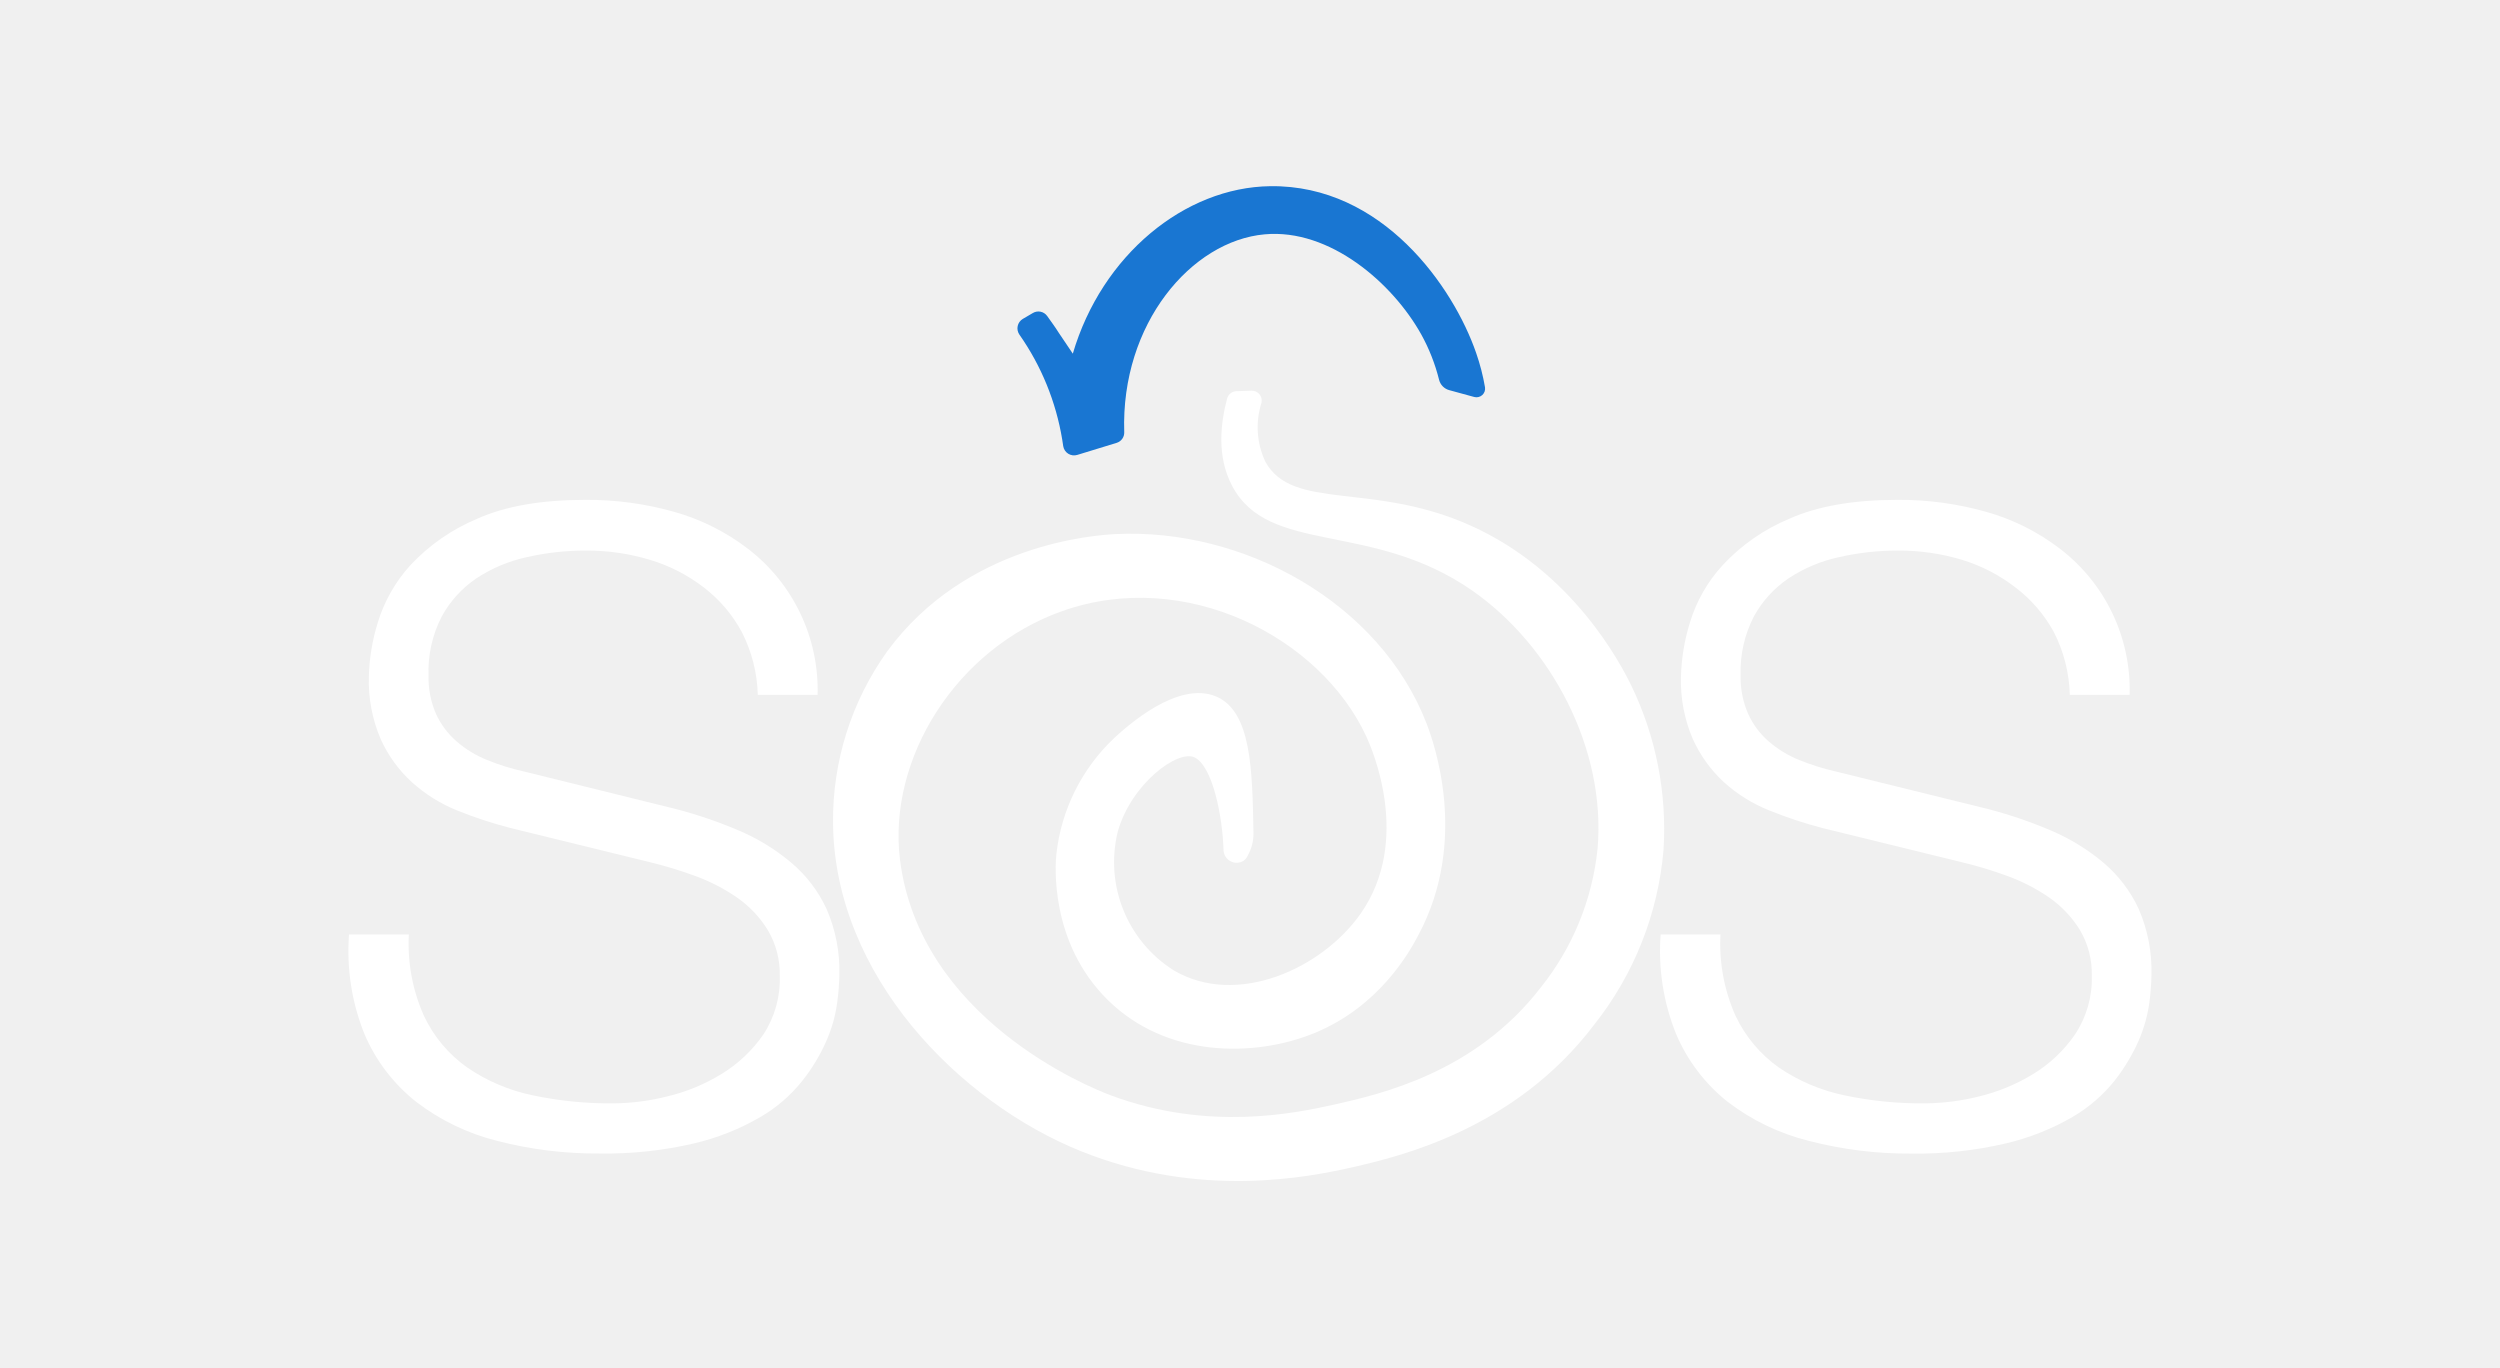
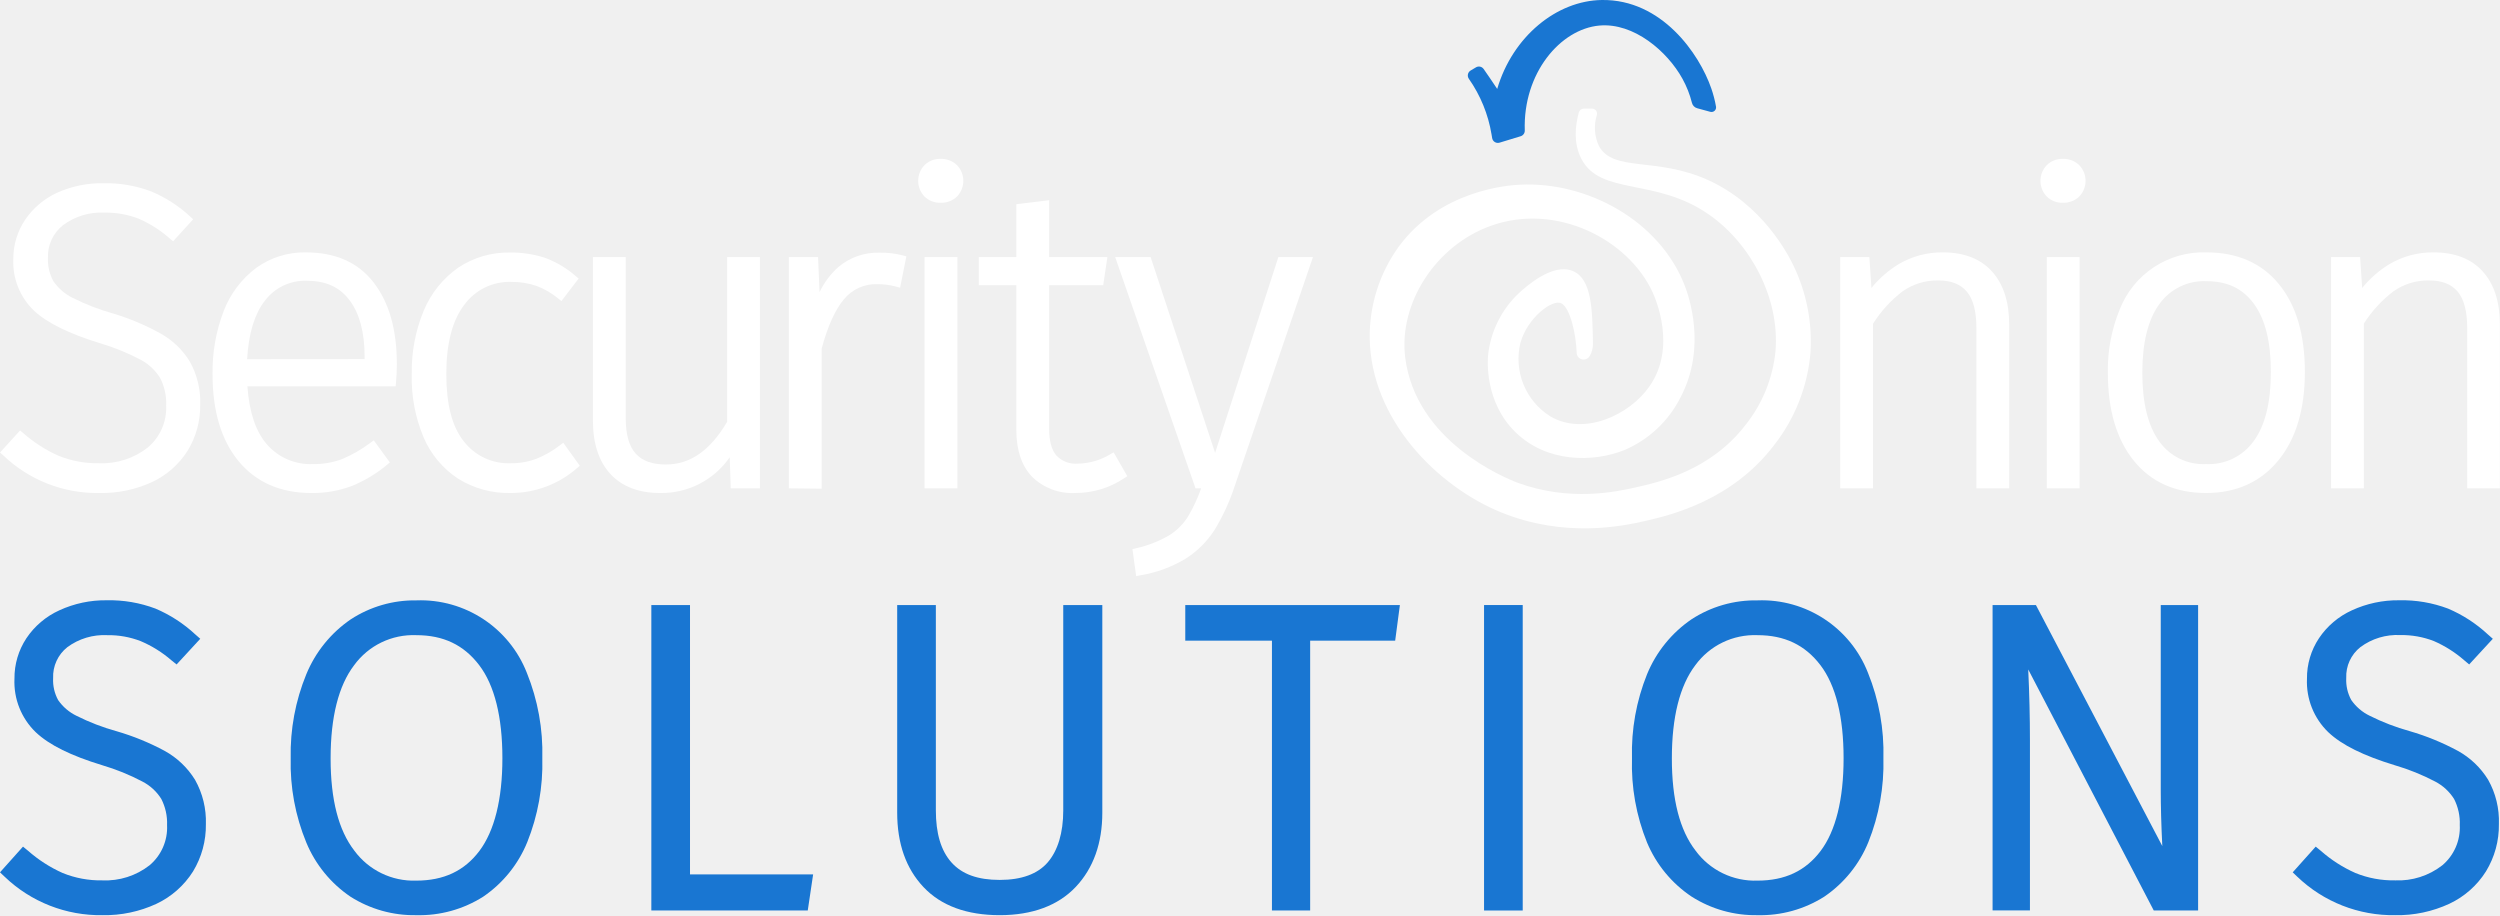
- <svg xmlns="http://www.w3.org/2000/svg" viewBox="0 0 312.59 171">
+ <svg xmlns="http://www.w3.org/2000/svg" viewBox="0 0 497.86 182.25">
  <defs>
    <style>.cls-1{fill:#fff;}.cls-2{fill:#1976d2;}</style>
  </defs>
  <g id="Layer_1" data-name="Layer 1">
    <g id="Onion">
-       <path id="Flesh" class="cls-1" d="M155.46,107.65A1.62,1.62,0,0,0,156,107a5.55,5.55,0,0,0,.73-2.82c-.14-8-.27-15.23-4.68-17.1-4.8-2-11.1,3.71-12.67,5.14a23.53,23.53,0,0,0-7.3,14.6c-.12,1.19-.9,11,6.45,18.23s18.28,7.16,25.7,4.17c8.19-3.31,12-10.15,13.15-12.36,6.28-11.8,1.91-24,1-26.38C172.49,75.26,155.43,66,139.5,66.78c-2.56.13-18.71,1.2-28.58,14.68a36.27,36.27,0,0,0-6.76,21.48c.18,19.09,15.83,34.9,31,41,14.92,6,28.39,3.26,34,2,5.81-1.35,20.24-4.7,30.18-17.83A40.72,40.72,0,0,0,208,106.27a41.21,41.21,0,0,0-4-20.49c-1.32-2.72-7.29-14.3-20.11-20.06-12.31-5.53-22.28-1.79-25.68-8a10.07,10.07,0,0,1-.48-7.35,1.24,1.24,0,0,0-1.25-1.52l-1.88.06a1.25,1.25,0,0,0-1.17.94c-.79,3-1.33,7.14.6,10.84,4.57,8.8,17.46,4.35,30.09,13.18,9.81,6.85,16.73,19.74,15.63,32.28a33.16,33.16,0,0,1-7.1,17.32c-8.22,10.68-20.1,13.35-25.81,14.64C162,139.18,151.19,141.5,139,137c-3.14-1.15-24-9.8-26.47-29.51-1.55-12.61,7-26.39,20.31-31.09,15.39-5.44,32.25,3.26,38,15.69.68,1.47,5.73,12.93-.7,22.13-4.79,6.86-15.46,11.77-23.38,7.11a16,16,0,0,1-7-17.34c1.68-6,7.54-10.32,9.62-9.28,2.23,1.12,3.48,7.27,3.61,11.65A1.64,1.64,0,0,0,155.46,107.65Z" />
-       <path id="Stem" class="cls-2" d="M139.63,55.37l-4.93,1.51a1.37,1.37,0,0,1-1.76-1.1l-.13-.85a31.93,31.93,0,0,0-5.36-13.11,1.37,1.37,0,0,1,.43-1.94l1.26-.74a1.35,1.35,0,0,1,1.8.38c.48.68,1,1.38,1.45,2.1l1.75,2.6c3.63-12.34,14-20.8,24.68-20.94,14.05-.19,22.91,12.62,25.75,20.85a26.57,26.57,0,0,1,1.11,4.3,1.08,1.08,0,0,1-1.34,1.21l-3.14-.86a1.79,1.79,0,0,1-1.26-1.28,23.44,23.44,0,0,0-2.23-5.68c-3.58-6.43-11.44-13.26-19.58-12.52-9.16.82-18,11.18-17.56,24.73A1.34,1.34,0,0,1,139.63,55.37Z" />
+       <path id="Flesh" class="cls-1" d="M316.18,71.34a1.27,1.27,0,0,0,.44-.51,4.74,4.74,0,0,0,.61-2.39c-.12-6.79-.22-12.88-4-14.46-4-1.72-9.38,3.14-10.7,4.35a19.82,19.82,0,0,0-6.18,12.34c-.1,1-.76,9.34,5.46,15.41s15.45,6.06,21.72,3.53a22.25,22.25,0,0,0,11.12-10.45c5.31-10,1.62-20.31.85-22.3-5-12.9-19.38-20.75-32.85-20.08-2.17.11-15.82,1-24.16,12.42a30.55,30.55,0,0,0-5.72,18.16C273,83.5,286.19,96.87,299,102.06c12.62,5.1,24,2.76,28.79,1.65s17.12-4,25.52-15.08a34.47,34.47,0,0,0,7.24-18.46,34.85,34.85,0,0,0-3.41-17.32c-1.12-2.3-6.17-12.09-17-17-10.42-4.68-18.85-1.52-21.72-6.77a8.56,8.56,0,0,1-.41-6.21A1,1,0,0,0,317,21.63l-1.6,0a1.05,1.05,0,0,0-1,.8c-.67,2.51-1.12,6,.5,9.17,3.87,7.44,14.77,3.67,25.45,11.14,8.3,5.79,14.14,16.69,13.22,27.29a28,28,0,0,1-6,14.65c-6.95,9-17,11.29-21.82,12.38-4,.9-13.19,2.87-23.54-.93-2.65-1-20.33-8.29-22.38-25C278.53,60.55,285.77,48.9,297,44.93c13-4.6,27.26,2.75,32.1,13.26.57,1.25,4.84,10.93-.6,18.72-4,5.79-13.07,9.94-19.77,6a13.5,13.5,0,0,1-5.94-14.67c1.42-5,6.37-8.72,8.13-7.84s2.95,6.14,3.06,9.85A1.38,1.38,0,0,0,316.18,71.34Z" />
+       <path id="Stem" class="cls-2" d="M302.8,27.14l-4.17,1.27a1.15,1.15,0,0,1-1.48-.93l-.12-.72a26.93,26.93,0,0,0-4.53-11.09,1.15,1.15,0,0,1,.37-1.63l1.06-.63a1.15,1.15,0,0,1,1.52.32c.41.58.82,1.17,1.23,1.78l1.48,2.2C301.23,7.27,310,.12,319,0,330.9-.16,338.4,10.67,340.8,17.63a23.37,23.37,0,0,1,.94,3.64.91.91,0,0,1-1.14,1L338,21.56a1.47,1.47,0,0,1-1.06-1.08,20,20,0,0,0-1.89-4.8c-3-5.44-9.68-11.21-16.55-10.59-7.75.7-15.23,9.46-14.85,20.91A1.16,1.16,0,0,1,302.8,27.14Z" />
    </g>
-     <path class="cls-1" d="M217,127a16.64,16.64,0,0,0,5.45,6.5,22.8,22.8,0,0,0,8.19,3.46,46.64,46.64,0,0,0,10.12,1,29,29,0,0,0,6.71-.87,23.59,23.59,0,0,0,6.77-2.81,17.13,17.13,0,0,0,5.22-4.95,12.58,12.58,0,0,0,2.09-7.32,10.76,10.76,0,0,0-1.48-5.72,13.82,13.82,0,0,0-3.85-4.07,23.25,23.25,0,0,0-5.23-2.69,48.72,48.72,0,0,0-5.61-1.7l-17.49-4.29a54.5,54.5,0,0,1-6.65-2.2,19,19,0,0,1-5.67-3.52,16.8,16.8,0,0,1-3.9-5.4,18.36,18.36,0,0,1-1.49-7.8,25,25,0,0,1,1.1-6.71,18.53,18.53,0,0,1,4.13-7.26,23.9,23.9,0,0,1,8.3-5.78Q229,62.5,237.24,62.5A39.71,39.71,0,0,1,248.35,64a27.31,27.31,0,0,1,9.24,4.63,22.18,22.18,0,0,1,8.69,18.25H258.8a18.25,18.25,0,0,0-2-7.86A17.53,17.53,0,0,0,252,73.45,20.84,20.84,0,0,0,245.33,70a27.26,27.26,0,0,0-8-1.16,32.83,32.83,0,0,0-7.42.83,18.48,18.48,0,0,0-6.27,2.64,13.72,13.72,0,0,0-4.35,4.78,15,15,0,0,0-1.65,7.37,11.28,11.28,0,0,0,.94,4.79,10,10,0,0,0,2.58,3.46,13.64,13.64,0,0,0,3.8,2.32,30,30,0,0,0,4.56,1.43l19.14,4.72a56.37,56.37,0,0,1,7.87,2.7,26,26,0,0,1,6.49,4,16.78,16.78,0,0,1,4.4,5.78,19.39,19.39,0,0,1,1.59,8.25,30.14,30.14,0,0,1-.27,3.51,18.27,18.27,0,0,1-1.32,4.68,23.68,23.68,0,0,1-3,5,19,19,0,0,1-5.28,4.56,30.5,30.5,0,0,1-8.31,3.3A48.67,48.67,0,0,1,239,144.24a49.64,49.64,0,0,1-12.87-1.6A27.67,27.67,0,0,1,216,137.75a21.61,21.61,0,0,1-6.43-8.47,27.7,27.7,0,0,1-1.93-12.44h7.48A22.12,22.12,0,0,0,217,127Z" />
-     <path class="cls-1" d="M53,127a16.51,16.51,0,0,0,5.44,6.49,22.62,22.62,0,0,0,8.2,3.47,46.58,46.58,0,0,0,10.12,1,28.47,28.47,0,0,0,6.71-.88,23.23,23.23,0,0,0,6.76-2.8,17.27,17.27,0,0,0,5.23-4.95A12.58,12.58,0,0,0,97.5,122,10.74,10.74,0,0,0,96,116.29a13.57,13.57,0,0,0-3.85-4.07,23.18,23.18,0,0,0-5.22-2.69,50.89,50.89,0,0,0-5.61-1.71l-17.49-4.29a53.47,53.47,0,0,1-6.66-2.19,19.08,19.08,0,0,1-5.66-3.53,16.52,16.52,0,0,1-3.91-5.39,18.42,18.42,0,0,1-1.48-7.81,24.72,24.72,0,0,1,1.1-6.71,18.77,18.77,0,0,1,4.12-7.26,24.16,24.16,0,0,1,8.31-5.77q5.28-2.37,13.53-2.37A39.76,39.76,0,0,1,84.3,64a27.31,27.31,0,0,1,9.24,4.63,22.26,22.26,0,0,1,8.69,18.25H94.75a18.26,18.26,0,0,0-2-7.86A17.41,17.41,0,0,0,88,73.45,20.73,20.73,0,0,0,81.27,70a27.19,27.19,0,0,0-8-1.16,33,33,0,0,0-7.43.83,18.65,18.65,0,0,0-6.27,2.64,13.7,13.7,0,0,0-4.34,4.78,15,15,0,0,0-1.65,7.37,11.43,11.43,0,0,0,.93,4.79,10.13,10.13,0,0,0,2.59,3.46,13.32,13.32,0,0,0,3.79,2.31,28,28,0,0,0,4.57,1.43l19.14,4.73a56.23,56.23,0,0,1,7.86,2.7,25.78,25.78,0,0,1,6.49,4,16.72,16.72,0,0,1,4.4,5.77,19.3,19.3,0,0,1,1.6,8.25,28.55,28.55,0,0,1-.28,3.52,17.5,17.5,0,0,1-1.32,4.68,22.58,22.58,0,0,1-3,5,18.63,18.63,0,0,1-5.28,4.57,30.3,30.3,0,0,1-8.3,3.3A48.71,48.71,0,0,1,75,144.23a49.65,49.65,0,0,1-12.87-1.59A27.61,27.61,0,0,1,52,137.74a21.58,21.58,0,0,1-6.44-8.47,27.8,27.8,0,0,1-1.92-12.43h7.48A22.12,22.12,0,0,0,53,127Z" />
+     <path class="cls-1" d="M393.59,97.25V65.34c0-3.36-.65-5.81-1.94-7.3s-3.12-2.19-5.68-2.19A11.92,11.92,0,0,0,378.91,58,24.7,24.7,0,0,0,373,64.47V97.25h-6.53V51.19h5.8l.41,6.16a21.11,21.11,0,0,1,5.4-4.73,16.87,16.87,0,0,1,8.83-2.36c4.24,0,7.54,1.29,9.81,3.83s3.4,6.08,3.4,10.57V97.25Z" />
+     <path class="cls-1" d="M407.61,97.25V51.19h6.53V97.25Zm3.18-56.87a4.36,4.36,0,0,1-3.2-1.25,4.51,4.51,0,0,1,0-6.23,4.33,4.33,0,0,1,3.2-1.26,4.45,4.45,0,0,1,3.29,1.26,4.51,4.51,0,0,1,0,6.23A4.49,4.49,0,0,1,410.79,40.38Z" />
+     <path class="cls-1" d="M439.35,98.18c-6.12,0-11-2.17-14.44-6.46s-5.14-10.11-5.14-17.46a31.53,31.53,0,0,1,2.36-12.64,17.89,17.89,0,0,1,17.3-11.36c6.12,0,11,2.14,14.44,6.37S459,66.68,459,74.09s-1.76,13.26-5.24,17.55S445.41,98.18,439.35,98.18ZM439.43,56a10.89,10.89,0,0,0-9.38,4.52c-2.27,3.08-3.42,7.69-3.42,13.72S427.77,84.82,430,87.9a10.78,10.78,0,0,0,9.34,4.52,11,11,0,0,0,9.43-4.53c2.29-3.07,3.46-7.72,3.46-13.8s-1.14-10.54-3.38-13.59S443.56,56,439.43,56Z" />
+     <path class="cls-1" d="M491.33,97.25V65.34c0-3.36-.65-5.81-1.93-7.3s-3.12-2.19-5.68-2.19A11.92,11.92,0,0,0,476.66,58a24.87,24.87,0,0,0-5.91,6.43V97.25h-6.53V51.19H470l.41,6.16a21.11,21.11,0,0,1,5.4-4.73,16.86,16.86,0,0,1,8.82-2.36c4.25,0,7.55,1.29,9.82,3.83s3.39,6.08,3.39,10.57V97.25Z" />
+     <path class="cls-1" d="M19.77,98.18A27,27,0,0,1,.61,90.65L0,90.12,4,85.72l.6.51a27.81,27.81,0,0,0,7,4.51,20.42,20.42,0,0,0,8.1,1.51,14.74,14.74,0,0,0,9.73-3.13,10.32,10.32,0,0,0,3.66-8.4,10.82,10.82,0,0,0-1.21-5.46,10.15,10.15,0,0,0-3.95-3.66,44.29,44.29,0,0,0-8.13-3.29c-6-1.84-10.43-4-13.06-6.47A13.44,13.44,0,0,1,2.65,51.57,13.94,13.94,0,0,1,5,43.77a15.49,15.49,0,0,1,6.36-5.38,21.53,21.53,0,0,1,9.23-1.9,25.39,25.39,0,0,1,9.52,1.63,26.49,26.49,0,0,1,7.76,5l.6.55-4,4.38-.59-.49a23.34,23.34,0,0,0-6.24-4,18.1,18.1,0,0,0-6.84-1.22,12.78,12.78,0,0,0-8.25,2.5,7.94,7.94,0,0,0-3,6.56,8.76,8.76,0,0,0,1.11,4.64,10,10,0,0,0,3.83,3.29,45.39,45.39,0,0,0,8.09,3.12A48.09,48.09,0,0,1,32,66.43,15.91,15.91,0,0,1,37.8,72a16.41,16.41,0,0,1,2.07,8.57,17.1,17.1,0,0,1-2.5,9.18A16.83,16.83,0,0,1,30.28,96,24,24,0,0,1,19.77,98.18Z" />
+     <path class="cls-1" d="M62,98.18c-6.12,0-11-2.13-14.47-6.32s-5.2-10-5.2-17.26a33.68,33.68,0,0,1,2.22-12.67,19.52,19.52,0,0,1,6.48-8.59,16.4,16.4,0,0,1,9.86-3.08c5.9,0,10.46,2,13.56,6.05s4.58,9.42,4.58,16.25c0,1.26-.06,2.49-.17,3.65l-.07.72H49.27c.36,5.15,1.66,9,3.87,11.55a11.48,11.48,0,0,0,9.13,3.94,15.86,15.86,0,0,0,5.87-1,26.36,26.36,0,0,0,5.65-3.26l.64-.47,3.21,4.4-.58.48a26.38,26.38,0,0,1-7,4.21A21.93,21.93,0,0,1,62,98.18ZM72.61,71.51V71c0-4.79-1-8.56-3-11.21s-4.73-3.88-8.58-3.88a10,10,0,0,0-8.3,4c-2,2.55-3.22,6.45-3.52,11.62Z" />
+     <path class="cls-1" d="M101.63,98.18a19,19,0,0,1-10.38-2.84,18.59,18.59,0,0,1-6.88-8.21A30.41,30.41,0,0,1,82,74.52a31.46,31.46,0,0,1,2.4-12.69,19.66,19.66,0,0,1,6.87-8.54,18,18,0,0,1,10.31-3,21.2,21.2,0,0,1,7.07,1.1,19.68,19.68,0,0,1,6,3.59l.58.49-3.43,4.49-.64-.52a15.12,15.12,0,0,0-4.31-2.5,14.89,14.89,0,0,0-5-.8,11.13,11.13,0,0,0-9.4,4.57c-2.37,3.1-3.57,7.73-3.57,13.75S90,84.92,92.35,87.87a11.2,11.2,0,0,0,9.36,4.38,14,14,0,0,0,5.11-.89,19.33,19.33,0,0,0,4.69-2.69l.66-.5,3.29,4.58-.56.48A20,20,0,0,1,101.63,98.18Z" />
+     <path class="cls-1" d="M131.46,98.18c-4.24,0-7.57-1.27-9.89-3.78s-3.49-6.07-3.49-10.62V51.19h6.53V83.27c0,3.24.66,5.62,2,7.08s3.29,2.15,6,2.15c4.84,0,8.83-2.78,12.2-8.51V51.19h6.53V97.25h-5.82l-.2-6.19A16.51,16.51,0,0,1,131.46,98.18Z" />
+     <path class="cls-1" d="M157.1,97.25V51.19h5.81l.3,7a15.63,15.63,0,0,1,3.73-5,12.14,12.14,0,0,1,8.21-2.87,17.13,17.13,0,0,1,4.64.54l.71.2-1.25,6.24-.82-.23a14.11,14.11,0,0,0-3.7-.48,8.23,8.23,0,0,0-6.66,3c-1.75,2.07-3.24,5.38-4.44,9.83v27.9Z" />
+     <path class="cls-1" d="M184.12,97.25V51.19h6.54V97.25Zm3.18-56.87a4.37,4.37,0,0,1-3.2-1.25,4.51,4.51,0,0,1,0-6.23,4.34,4.34,0,0,1,3.2-1.26,4.44,4.44,0,0,1,3.29,1.26,4.51,4.51,0,0,1,0,6.23A4.47,4.47,0,0,1,187.3,40.38Z" />
+     <path class="cls-1" d="M214.08,98.18a11.37,11.37,0,0,1-8.57-3.26c-2.06-2.16-3.11-5.27-3.11-9.27V56.79h-7.48v-5.6h7.48V40.66l6.53-.79V51.19h11.6l-.83,5.6H208.93V85.4c0,2.4.48,4.18,1.43,5.3a5.26,5.26,0,0,0,4.31,1.63,12.81,12.81,0,0,0,6.41-1.85l.69-.4,2.73,4.75-.63.41A17.48,17.48,0,0,1,214.08,98.18Z" />
+     <path class="cls-1" d="M225.52,109.36l.69-.17a23.14,23.14,0,0,0,6.69-2.62,11.86,11.86,0,0,0,3.74-3.79,31.49,31.49,0,0,0,2.56-5.53h-1.12l-16-46.06h7.06l12.84,39,12.6-39h6.89L245.86,96.87a41.47,41.47,0,0,1-4,8.68,18.86,18.86,0,0,1-5.77,5.72,25.53,25.53,0,0,1-9,3.3l-.83.16Z" />
+     <path class="cls-2" d="M20.43,182.25A27.52,27.52,0,0,1,.92,174.59L0,173.72l4.58-5.12,1,.82a27.25,27.25,0,0,0,6.89,4.43,20,20,0,0,0,7.9,1.47,14.26,14.26,0,0,0,9.41-3,9.82,9.82,0,0,0,3.49-8,10.49,10.49,0,0,0-1.15-5.22,9.65,9.65,0,0,0-3.76-3.46,43.62,43.62,0,0,0-8-3.25c-6.19-1.89-10.52-4-13.25-6.58a13.93,13.93,0,0,1-4.23-10.64,14.34,14.34,0,0,1,2.38-8.07,15.71,15.71,0,0,1,6.56-5.56,21.91,21.91,0,0,1,9.44-2,26,26,0,0,1,9.71,1.66,27.32,27.32,0,0,1,7.91,5.13l1,.88-4.71,5.11-1-.8A23.29,23.29,0,0,0,28,127.67a17.69,17.69,0,0,0-6.65-1.18,12.32,12.32,0,0,0-7.94,2.39,7.47,7.47,0,0,0-2.83,6.17,8.22,8.22,0,0,0,1,4.37,9.45,9.45,0,0,0,3.64,3.12,44,44,0,0,0,8,3.08,49,49,0,0,1,9.62,3.94,16.43,16.43,0,0,1,6,5.73A16.88,16.88,0,0,1,41,164.12a17.65,17.65,0,0,1-2.57,9.44,17.37,17.37,0,0,1-7.3,6.44A24.46,24.46,0,0,1,20.43,182.25Z" />
+     <path class="cls-2" d="M82.9,182.25a23.63,23.63,0,0,1-13.12-3.69A24.21,24.21,0,0,1,61,167.79,41.36,41.36,0,0,1,57.89,151,41.76,41.76,0,0,1,61,134.27a24.55,24.55,0,0,1,8.85-10.93,23.27,23.27,0,0,1,13.08-3.78,22.74,22.74,0,0,1,22,14.46A42.38,42.38,0,0,1,108,151a41.94,41.94,0,0,1-3,16.71,24.16,24.16,0,0,1-8.76,10.85A23.74,23.74,0,0,1,82.9,182.25Zm0-55.76a14.58,14.58,0,0,0-12.39,6c-3.1,4.08-4.67,10.32-4.67,18.55s1.58,14.28,4.7,18.33a14.67,14.67,0,0,0,12.36,6c5.46,0,9.57-1.93,12.56-5.9s4.59-10.25,4.59-18.47-1.56-14.53-4.63-18.55S88.3,126.49,82.9,126.49Z" />
+     <polygon class="cls-2" points="129.71 181.32 129.71 120.49 137.41 120.49 137.41 174.13 161.93 174.13 160.86 181.32 129.71 181.32" />
+     <path class="cls-2" d="M199.09,182.25c-6.57,0-11.68-1.88-15.18-5.59s-5.24-8.68-5.24-14.83V120.49h7.7V161.4c0,4.53,1,8,3.12,10.36s5.26,3.47,9.6,3.47,7.56-1.18,9.56-3.5,3.09-5.86,3.09-10.33V120.49h7.78v41.34c0,6.09-1.78,11.07-5.28,14.78S205.61,182.25,199.09,182.25Z" />
+     <polygon class="cls-2" points="253.3 181.32 253.3 127.59 236.04 127.59 236.04 120.49 278.78 120.49 277.84 127.59 260.91 127.59 260.91 181.32 253.3 181.32" />
+     <rect class="cls-2" x="295.54" y="120.49" width="7.7" height="60.83" />
+     <path class="cls-2" d="M350,182.25a23.63,23.63,0,0,1-13.12-3.69A24.21,24.21,0,0,1,328,167.79,41.35,41.35,0,0,1,325,151,41.75,41.75,0,0,1,328,134.27a24.53,24.53,0,0,1,8.84-10.93A23.3,23.3,0,0,1,350,119.56,22.71,22.71,0,0,1,372,134,42.21,42.21,0,0,1,375.07,151a41.94,41.94,0,0,1-3,16.71,24.11,24.11,0,0,1-8.77,10.85A23.71,23.71,0,0,1,350,182.25Zm0-55.76a14.61,14.61,0,0,0-12.4,6c-3.09,4.08-4.66,10.32-4.66,18.55s1.58,14.28,4.7,18.33a14.66,14.66,0,0,0,12.36,6c5.46,0,9.56-1.93,12.56-5.9s4.58-10.25,4.58-18.47-1.55-14.53-4.62-18.55S355.37,126.49,350,126.49Z" />
+     <path class="cls-2" d="M428.91,181.32l-25-48c.23,4.91.34,9.65.34,14.12v33.86h-7.44V120.49h8.63l25.17,48c-.21-4.14-.31-7.92-.31-11.29V120.49h7.44v60.83Z" />
+     <path class="cls-2" d="M477,182.25a27.54,27.54,0,0,1-19.51-7.66l-.91-.87,4.58-5.12,1,.82a27.12,27.12,0,0,0,6.9,4.43,20,20,0,0,0,7.9,1.47,14.28,14.28,0,0,0,9.41-3,9.84,9.84,0,0,0,3.48-8,10.49,10.49,0,0,0-1.14-5.22,9.79,9.79,0,0,0-3.76-3.46,43.77,43.77,0,0,0-8.05-3.25c-6.18-1.89-10.52-4-13.24-6.58a13.94,13.94,0,0,1-4.24-10.64,14.27,14.27,0,0,1,2.39-8.07,15.71,15.71,0,0,1,6.56-5.56,21.88,21.88,0,0,1,9.44-2,26,26,0,0,1,9.71,1.66,27.32,27.32,0,0,1,7.91,5.13l1,.88-4.71,5.11-.95-.8a23.46,23.46,0,0,0-6.11-3.87,17.72,17.72,0,0,0-6.65-1.18,12.28,12.28,0,0,0-7.94,2.39,7.45,7.45,0,0,0-2.83,6.17,8.22,8.22,0,0,0,1,4.37,9.41,9.41,0,0,0,3.63,3.12,44,44,0,0,0,8,3.08,49,49,0,0,1,9.62,3.94,16.35,16.35,0,0,1,6,5.73,16.79,16.79,0,0,1,2.15,8.83,17.57,17.57,0,0,1-2.58,9.44,17.28,17.28,0,0,1-7.29,6.44A24.53,24.53,0,0,1,477,182.25Z" />
  </g>
</svg>
